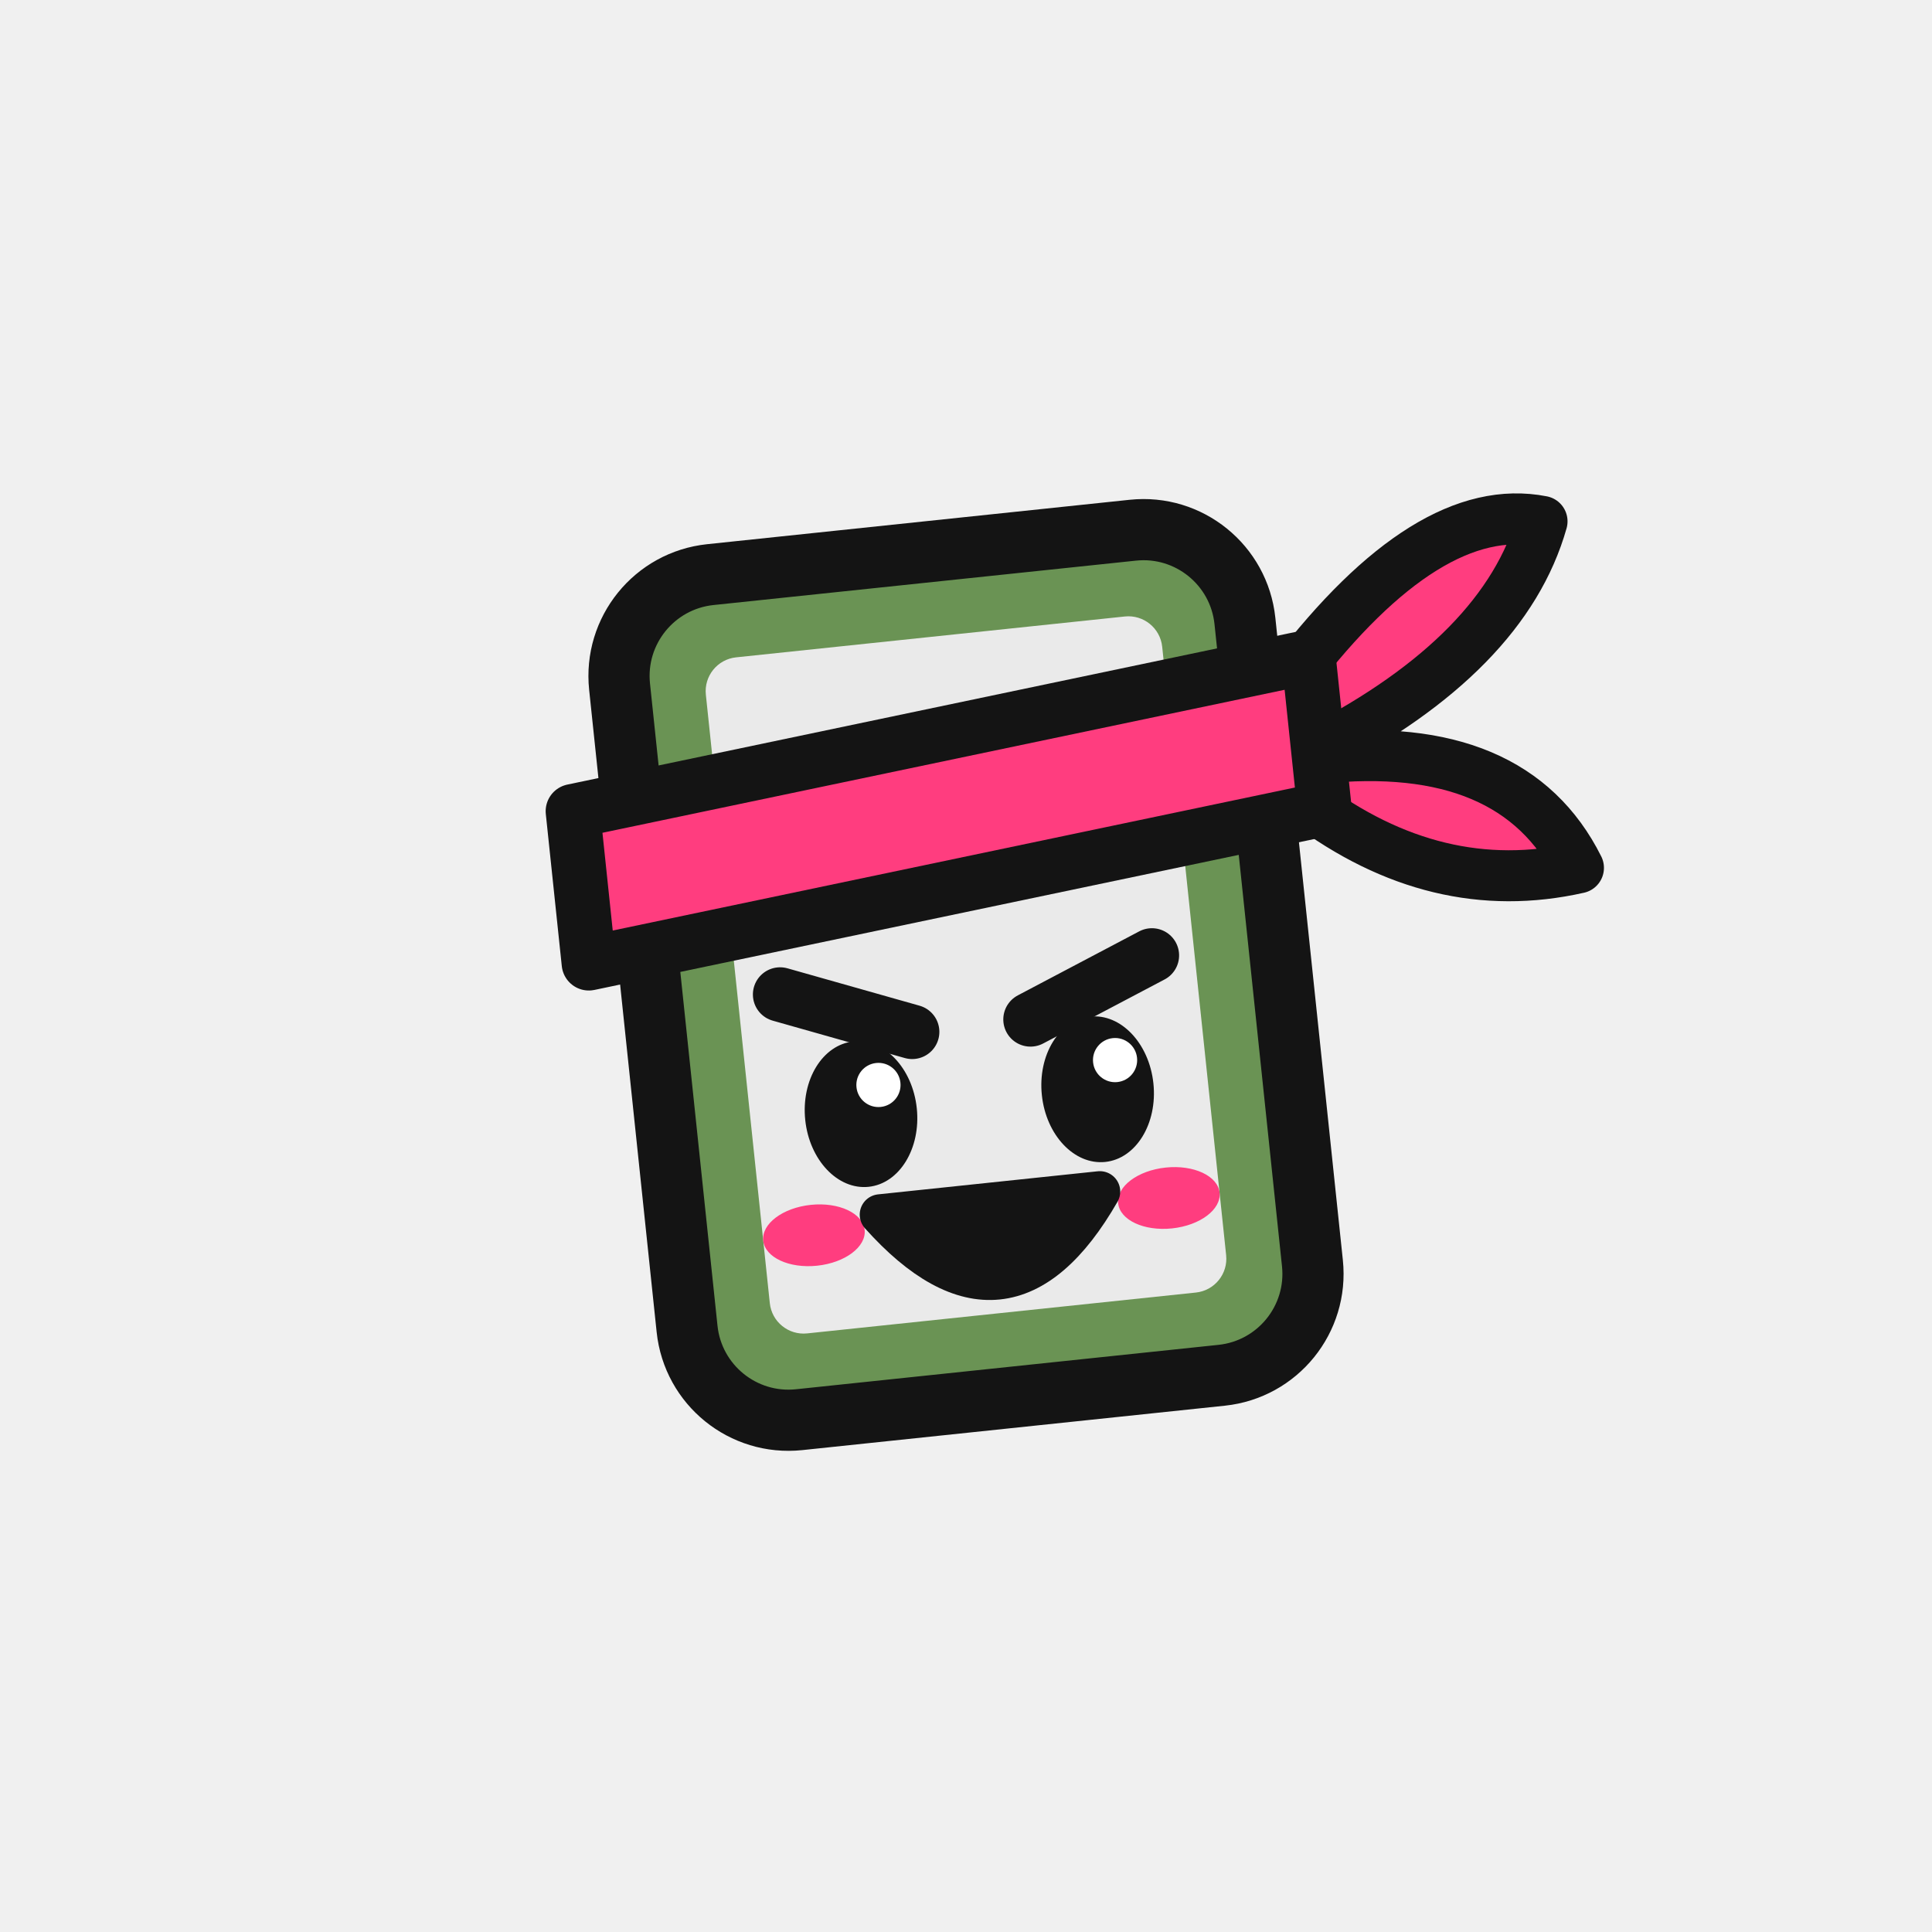
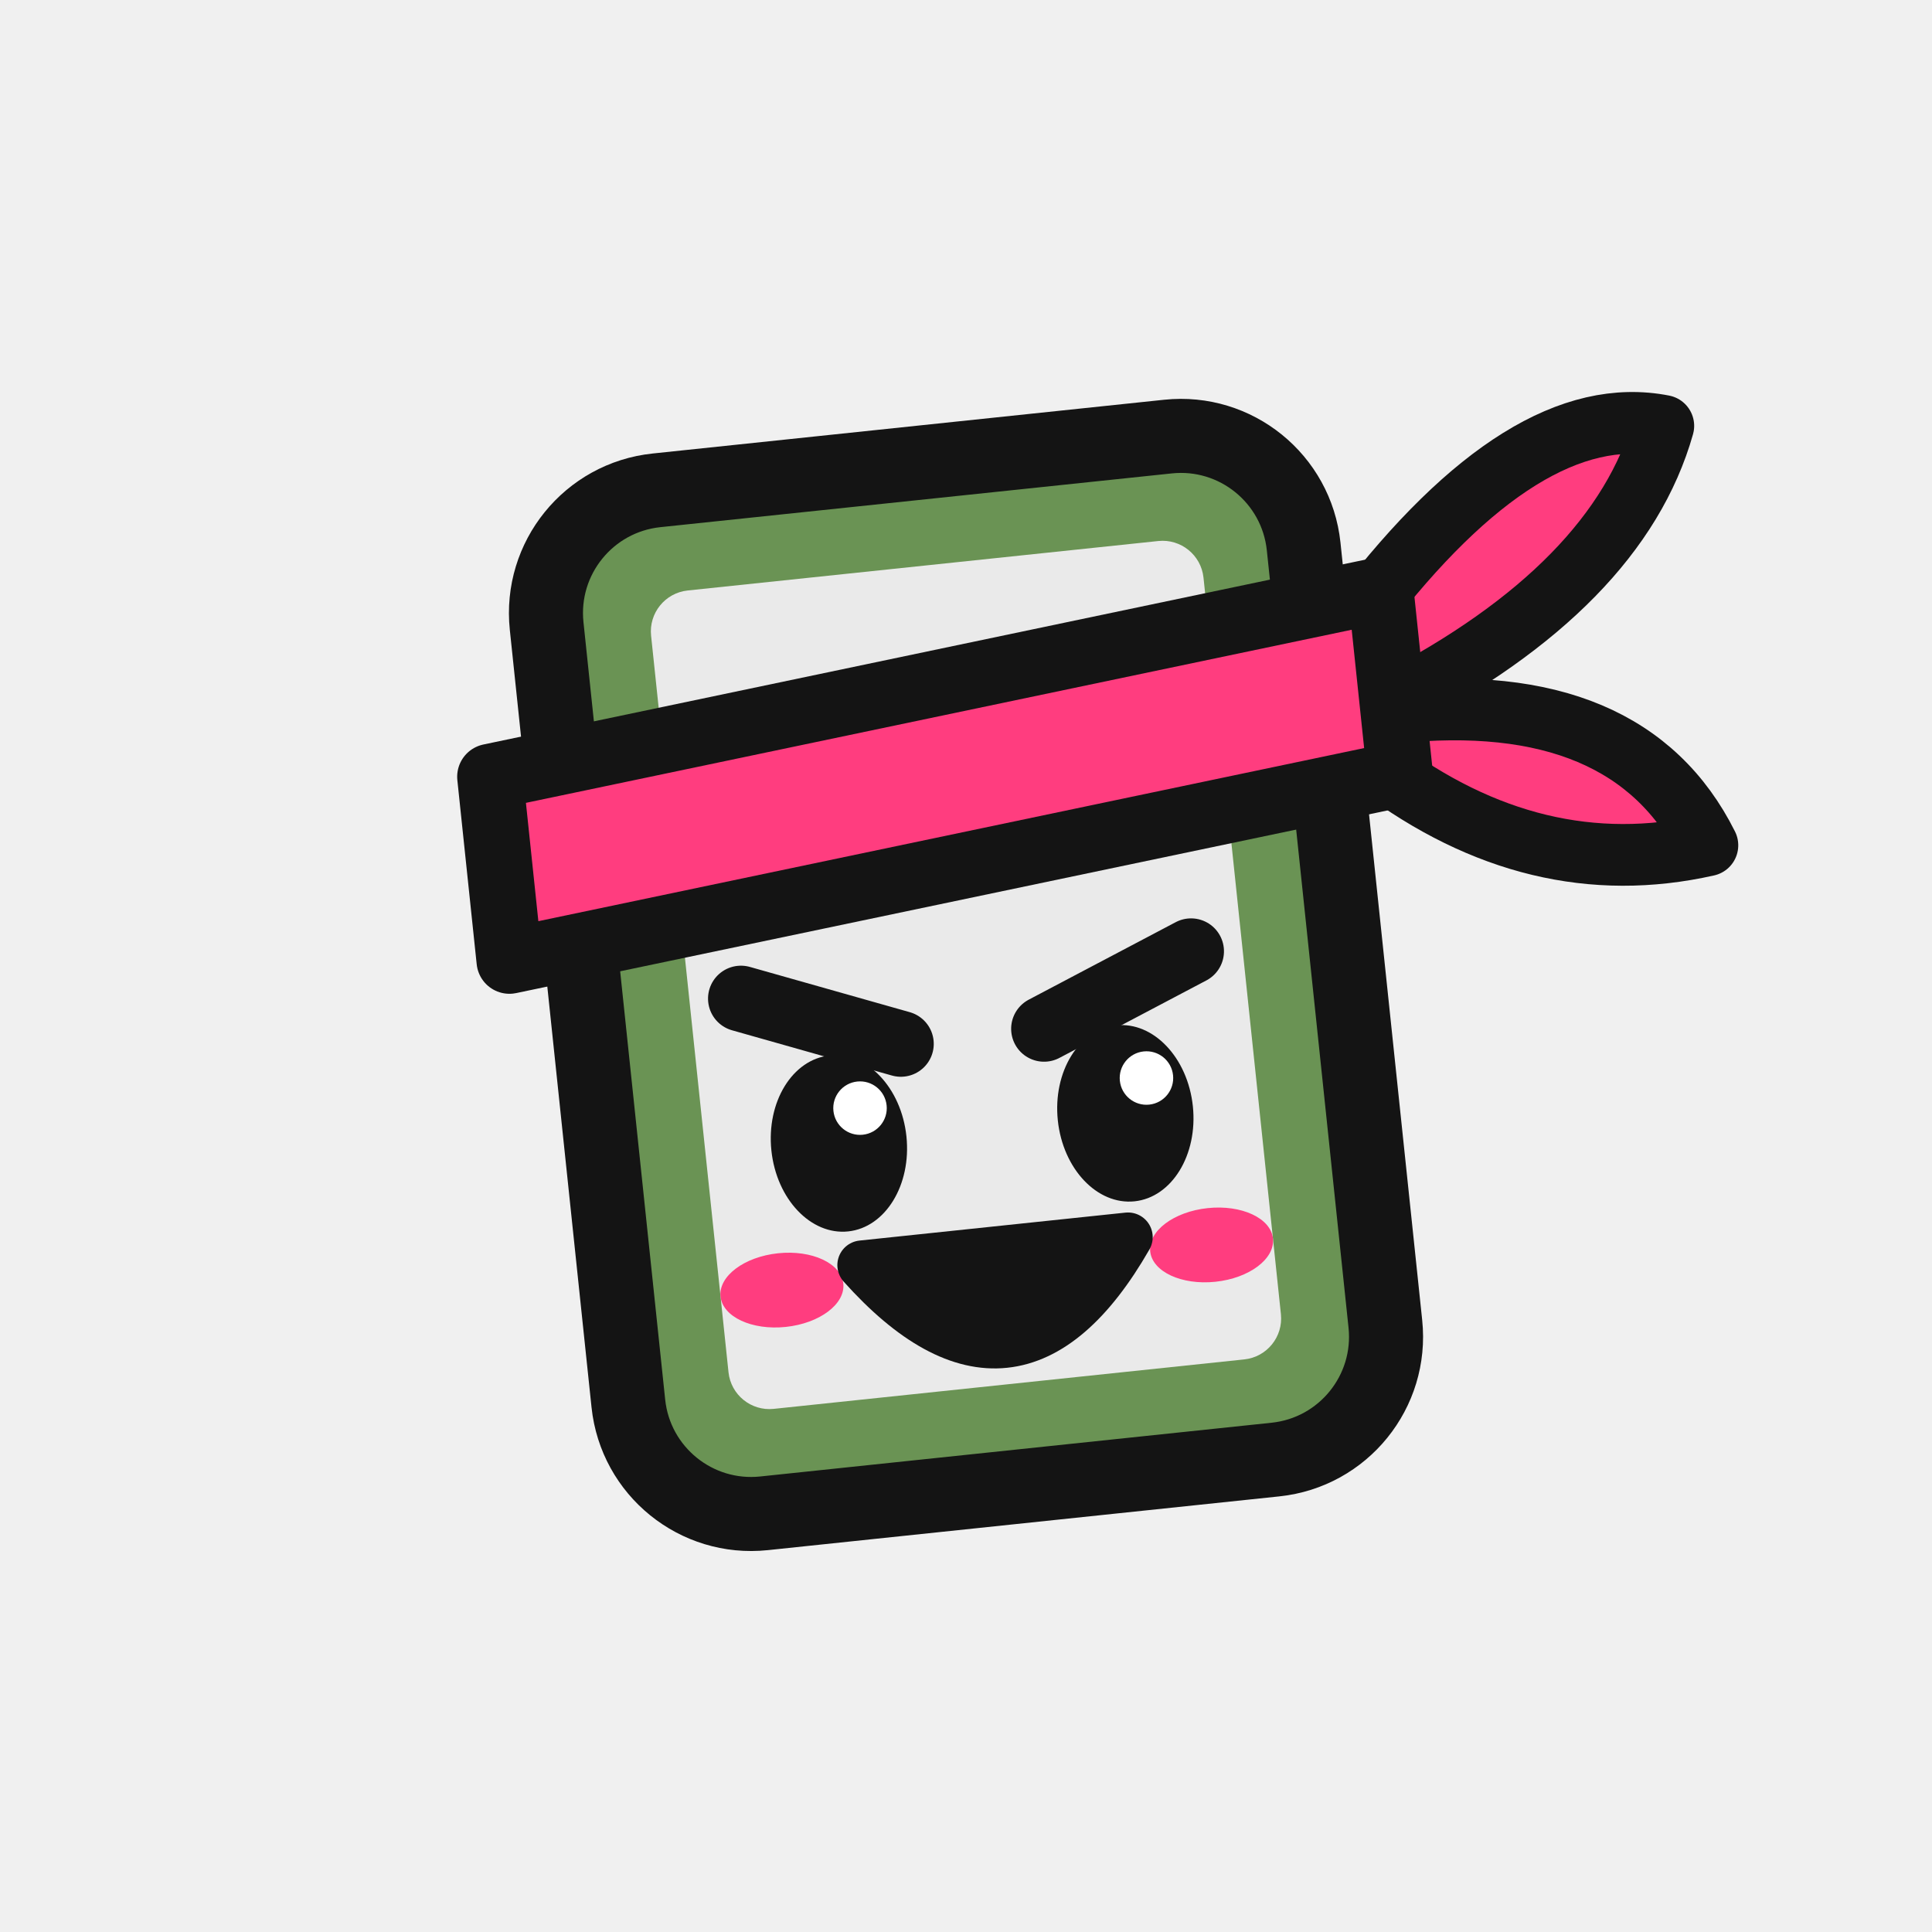
<svg xmlns="http://www.w3.org/2000/svg" width="108" height="108" viewBox="0 0 108 108">
-   <g transform="translate(54,54.5) rotate(-6) scale(0.95)" stroke="#141414" stroke-linejoin="round" stroke-linecap="round">
+   <g transform="translate(54,54.5) rotate(-6) scale(1.15)" stroke="#141414" stroke-linejoin="round" stroke-linecap="round">
    <rect x="-18.5" y="-25" width="37" height="50" rx="6" fill="#6A9354" stroke-width="3.6" />
    <rect x="-13.5" y="-20" width="27" height="40" rx="2" fill="#EAEAEA" stroke="none" />
    <path d="M21 -15.5 Q30 -25 36.5 -23 Q33.5 -15.5 22 -11 Z M22 -10.5 Q33.5 -10.5 36.5 -2.5 Q28 -1.5 21 -8 Z" fill="#FF3D7F" stroke-width="3" />
    <path d="M-22 -12 L22 -16.5 L22 -7.5 L-22 -3 Z" fill="#FF3D7F" stroke-width="3.2" />
    <path d="M-11 0 L-3.5 3 M11 0 L3.5 3" fill="none" stroke-width="3.2" />
    <ellipse cx="-10.5" cy="14.3" rx="3" ry="1.8" fill="#FF3D7F" stroke="none" />
    <ellipse cx="10.5" cy="14.3" rx="3" ry="1.8" fill="#FF3D7F" stroke="none" />
    <ellipse cx="-7" cy="7.5" rx="3.3" ry="4.3" fill="#141414" stroke="none" />
    <ellipse cx="7" cy="7.5" rx="3.3" ry="4.3" fill="#141414" stroke="none" />
    <circle cx="-5.8" cy="5.9" r="1.3" fill="#FFFFFF" stroke="none" />
    <circle cx="8.2" cy="5.9" r="1.3" fill="#FFFFFF" stroke="none" />
    <path d="M-6.5 13.5 Q0 22.5 6.5 13.5 Z" fill="#141414" stroke-width="2.4" />
  </g>
</svg>
